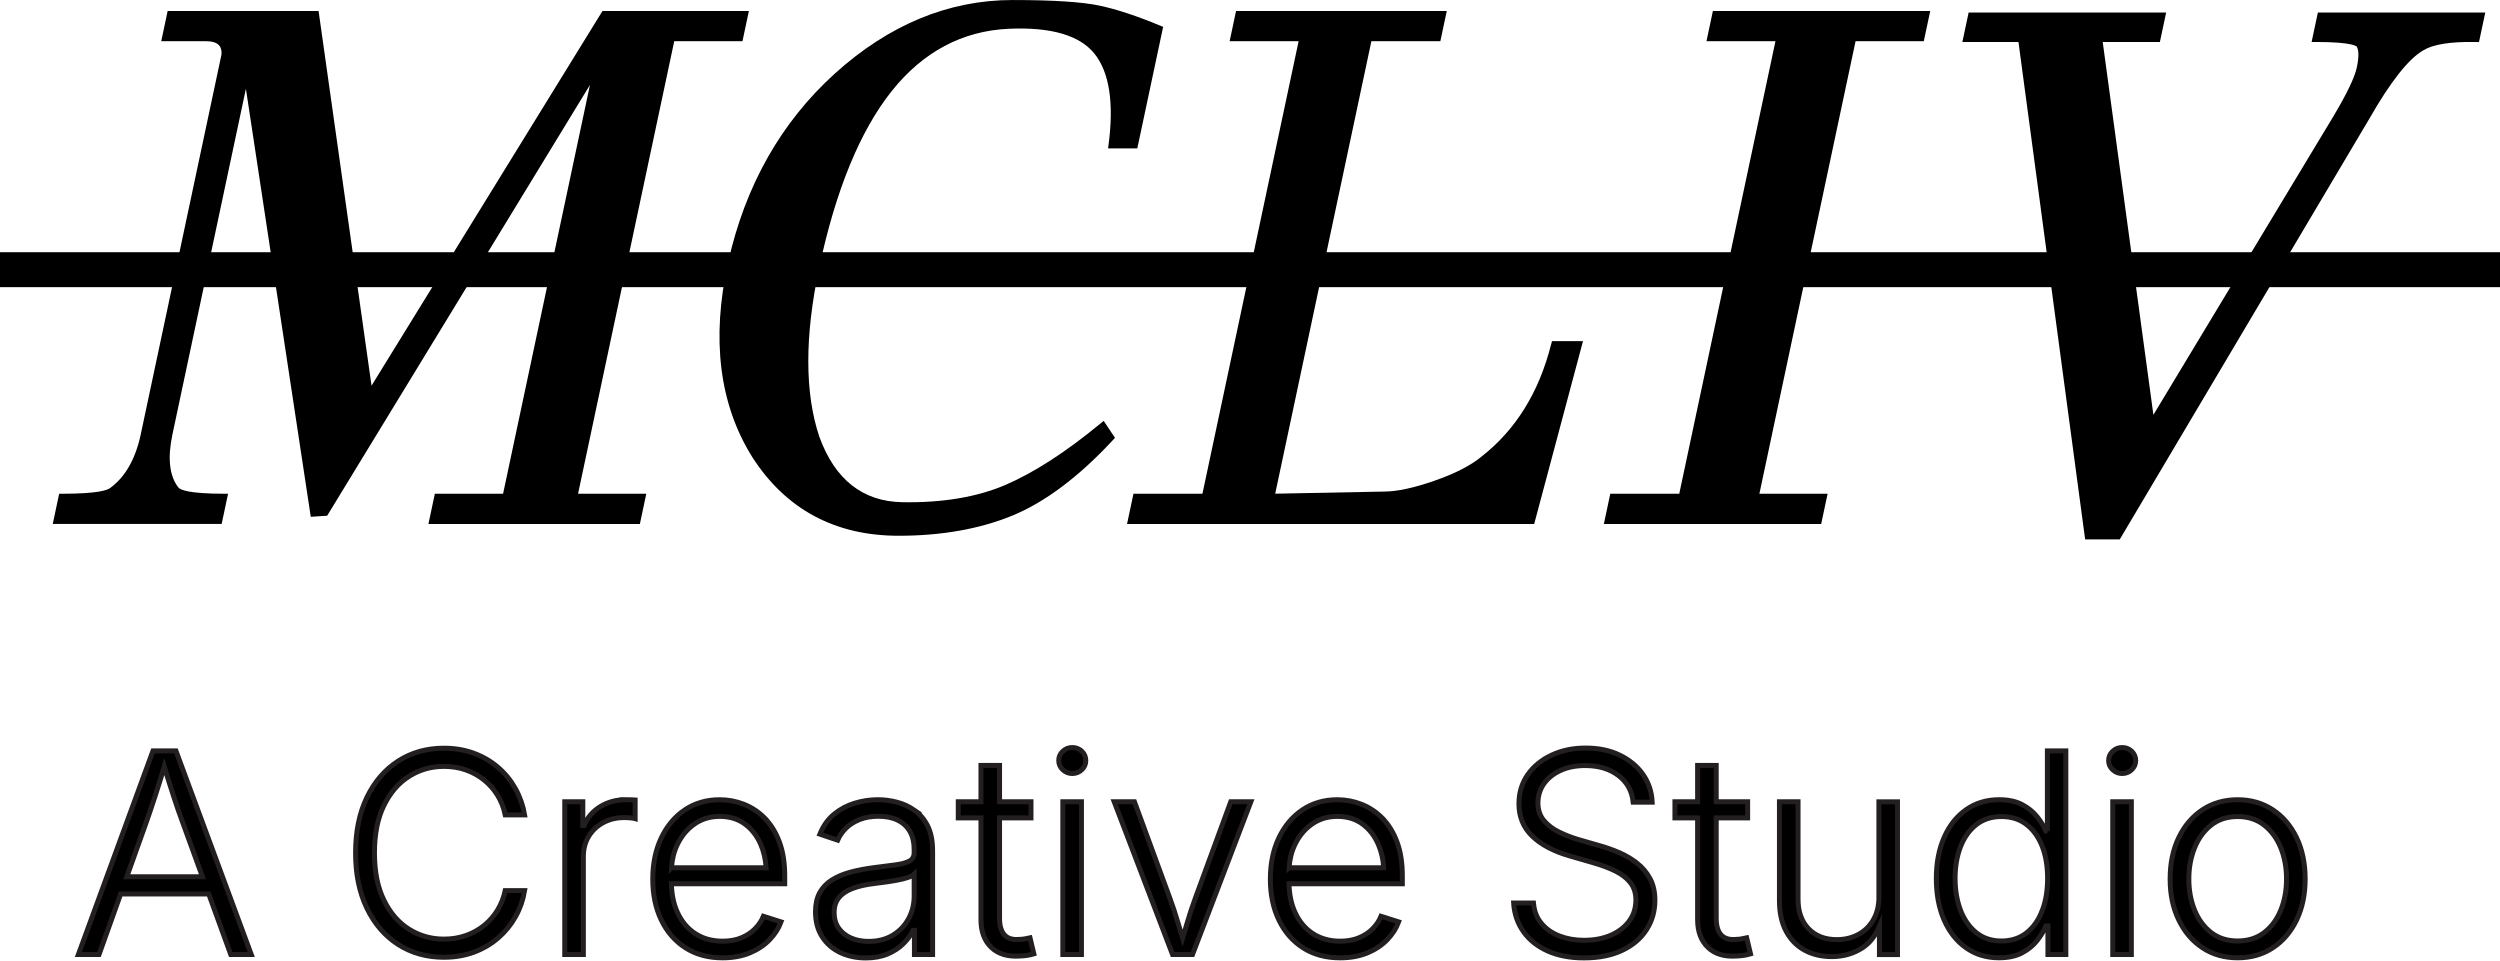
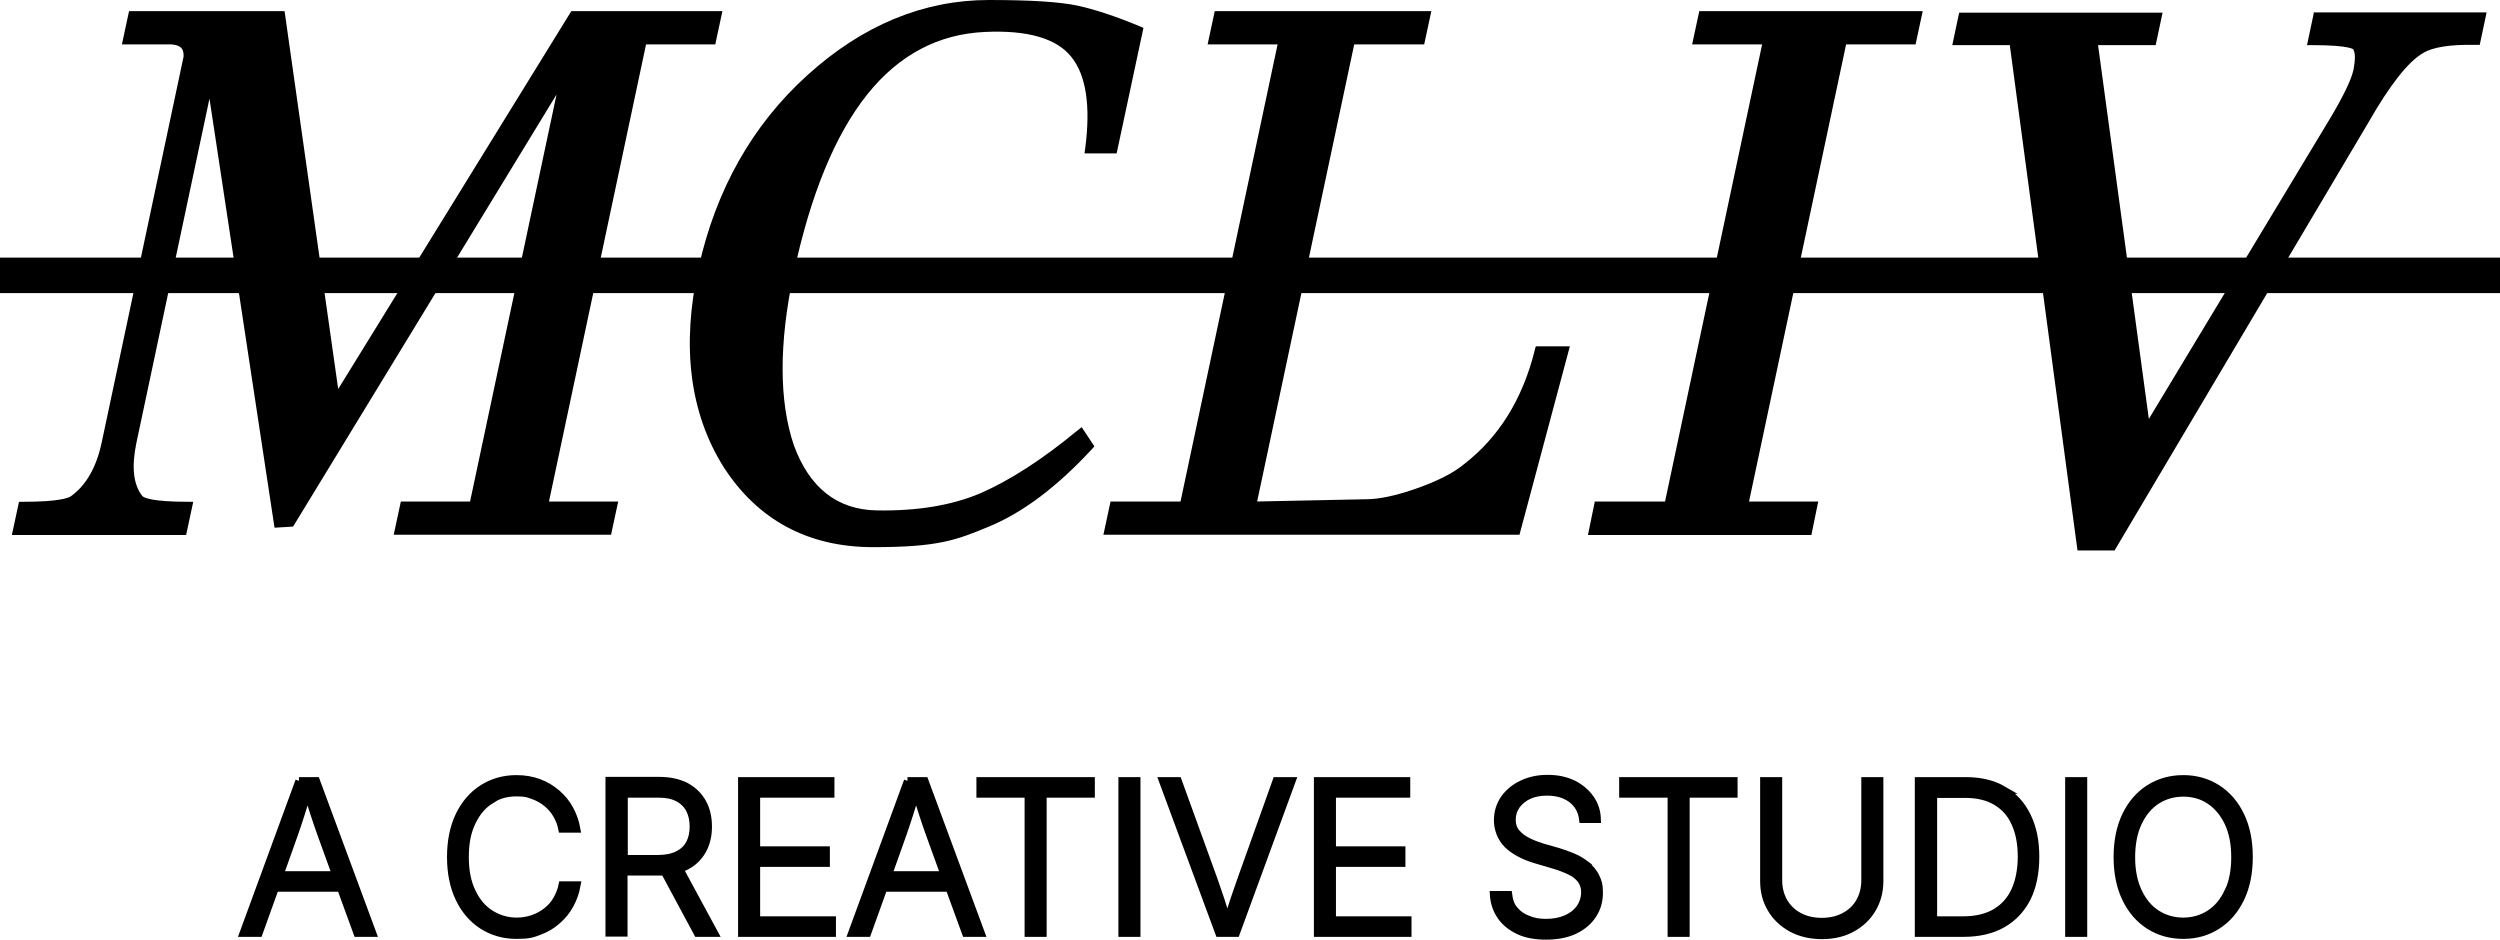
- <svg xmlns="http://www.w3.org/2000/svg" id="Layer_2" data-name="Layer 2" viewBox="0 0 1001.8 384.86">
+ <svg xmlns="http://www.w3.org/2000/svg" id="Layer_2" version="1.1" viewBox="0 0 986 370.5">
  <defs>
    <style>
-       .cls-1 {
-         stroke: #231f20;
-         stroke-width: 2px;
-       }
- 
-       .cls-1, .cls-2 {
+       .st0, .st1, .st2 {
+         stroke: #000;
        stroke-miterlimit: 10;
      }

-       .cls-2 {
-         fill: none;
-         stroke: #000;
+       .st1 {
+         stroke-width: 3px;
+       }
+ 
+       .st2 {
        stroke-width: 14px;
      }
    </style>
  </defs>
-   <g id="Layer_1-2" data-name="Layer 1">
-     <line class="cls-2" y1="108.07" x2="1001.8" y2="108.07" />
+   <g>
+     <path class="st1" d="M118,308l-22,60h6.1l6.4-17.8h25.9l6.5,17.8h6l-22.2-60h-6.8ZM132.6,345.1h-22.3l5.8-16.3c.7-2.1,1.6-4.6,2.5-7.5.8-2.5,1.7-5.4,2.7-8.6,1,3.2,1.9,6.1,2.7,8.5,1,2.9,1.8,5.5,2.6,7.6l5.9,16.3Z" />
+     <path class="st1" d="M193.4,315.5c3.1-2,6.5-2.9,10.3-2.9s4.5.4,6.5,1.1c2,.7,3.8,1.7,5.4,3,1.6,1.3,2.9,2.8,3.9,4.5s1.8,3.6,2.2,5.7h5.7c-.5-2.8-1.4-5.3-2.7-7.7-1.3-2.4-3-4.5-5.1-6.3-2.1-1.8-4.4-3.2-7.1-4.2-2.7-1-5.6-1.5-8.8-1.5-5,0-9.5,1.3-13.4,3.8-3.9,2.5-7,6.1-9.2,10.7-2.2,4.6-3.3,10.1-3.3,16.3s1.1,11.7,3.3,16.3c2.2,4.6,5.3,8.2,9.2,10.7,3.9,2.5,8.4,3.8,13.4,3.8s6.2-.5,8.9-1.5c2.7-1,5.1-2.4,7.1-4.2,2.1-1.8,3.8-3.9,5.1-6.3,1.3-2.4,2.2-4.9,2.7-7.7h-5.7c-.4,2-1.2,3.9-2.2,5.7s-2.4,3.3-3.9,4.5c-1.6,1.3-3.4,2.3-5.4,3-2,.7-4.2,1.1-6.5,1.1-3.7,0-7.1-1-10.2-2.9-3.1-1.9-5.6-4.8-7.4-8.6-1.9-3.8-2.8-8.4-2.8-13.9s.9-10.1,2.8-13.9c1.8-3.8,4.3-6.7,7.4-8.6Z" />
+     <path class="st1" d="M270.6,341.6c2.9-1.5,5-3.6,6.5-6.3,1.5-2.7,2.2-5.8,2.2-9.3s-.7-6.7-2.2-9.4c-1.5-2.7-3.6-4.8-6.5-6.4-2.9-1.5-6.4-2.3-10.7-2.3h-19.6v60h5.7v-24.1h13.9c.8,0,1.5,0,2.2,0l13,24.2h6.6l-13.7-25.3c.9-.3,1.8-.7,2.6-1.1ZM259.7,338.7h-13.6v-25.6h13.6c3.1,0,5.7.5,7.7,1.6,2.1,1.1,3.6,2.6,4.6,4.5s1.5,4.2,1.5,6.8-.5,4.8-1.5,6.7-2.6,3.4-4.6,4.4c-2,1-4.6,1.6-7.7,1.6Z" />
+     <polygon class="st1" points="298.3 340.4 325.8 340.4 325.8 335.3 298.3 335.3 298.3 313.1 327.6 313.1 327.6 308 292.6 308 292.6 368 328.2 368 328.2 362.9 298.3 362.9 298.3 340.4" />
+     <path class="st1" d="M358,308l-22,60h6.1l6.4-17.8h25.9l6.5,17.8h6l-22.2-60h-6.8ZM372.6,345.1h-22.3l5.8-16.3c.7-2.1,1.6-4.6,2.5-7.5.8-2.5,1.7-5.4,2.7-8.6,1,3.2,1.9,6.1,2.7,8.5,1,2.9,1.8,5.5,2.6,7.6l5.9,16.3Z" />
+     <polygon class="st1" points="386.6 313.1 405.6 313.1 405.6 368 411.3 368 411.3 313.1 430.3 313.1 430.3 308 386.6 308 386.6 313.1" />
+     <rect class="st1" x="442.6" y="308" width="5.7" height="60" />
+     <path class="st1" d="M489.4,347.2c-.7,2.1-1.6,4.6-2.6,7.5-.8,2.4-1.7,5.3-2.7,8.6-1-3.2-1.9-6-2.7-8.5-1-3-1.9-5.5-2.6-7.6l-14.2-39.2h-6l22.2,60h6.7l22-60h-6.1l-14,39.2Z" />
+     <polygon class="st1" points="525.4 340.4 552.8 340.4 552.8 335.3 525.4 335.3 525.4 313.1 554.7 313.1 554.7 308 519.7 308 519.7 368 555.2 368 555.2 362.9 525.4 362.9 525.4 340.4" />
+     <path class="st1" d="M625.6,341.1c-1.6-1.2-3.3-2.3-5.3-3.1-1.9-.8-3.9-1.5-5.8-2.1l-6.3-1.8c-1.9-.6-3.8-1.3-5.6-2.2-1.8-.9-3.3-2-4.5-3.4s-1.8-3.1-1.8-5.2.6-4,1.8-5.7c1.2-1.6,2.8-3,4.9-3.9,2.1-1,4.5-1.4,7.2-1.4,3.9,0,7.2,1,9.7,2.9s4,4.6,4.4,7.9h5.6c-.1-3.1-1-5.8-2.7-8.2-1.7-2.4-4-4.3-6.8-5.7-2.9-1.4-6.2-2.1-10-2.1s-7,.7-10,2.1c-3,1.4-5.3,3.3-7.1,5.8-1.7,2.5-2.6,5.3-2.6,8.6s1.3,6.9,3.9,9.5c2.6,2.5,6.3,4.5,11,5.9l7.1,2.1c2.5.7,4.7,1.6,6.6,2.5,1.9.9,3.3,2.1,4.3,3.4,1,1.4,1.5,3,1.5,5s-.7,4.4-2,6.2c-1.3,1.8-3.1,3.2-5.4,4.2-2.3,1-4.9,1.5-7.9,1.5s-5-.4-7.2-1.3c-2.2-.8-4-2.1-5.3-3.7-1.4-1.6-2.1-3.6-2.4-6h-5.8c.2,3.2,1.2,6,2.9,8.5,1.7,2.4,4.1,4.3,7.1,5.7,3,1.4,6.6,2,10.7,2s8.1-.7,11.2-2.2c3.1-1.5,5.5-3.5,7.2-6.1,1.7-2.6,2.5-5.5,2.5-8.7s-.5-4.6-1.4-6.4-2.2-3.3-3.8-4.5Z" />
+     <polygon class="st1" points="640.1 313.1 659.2 313.1 659.2 368 664.9 368 664.9 313.1 683.8 313.1 683.8 308 640.1 308 640.1 313.1" />
+     <path class="st1" d="M735.6,347.2c0,3.1-.7,5.9-2.1,8.4-1.4,2.5-3.4,4.4-6,5.8-2.6,1.4-5.6,2.1-9,2.1s-6.4-.7-9-2.1c-2.6-1.4-4.6-3.4-6-5.8-1.4-2.5-2.1-5.3-2.1-8.4v-39.2h-5.7v39.6c0,4.1,1,7.7,2.9,10.9s4.6,5.7,8,7.6c3.4,1.8,7.4,2.8,11.9,2.8s8.5-.9,11.9-2.8c3.4-1.8,6.1-4.4,8-7.6s2.9-6.9,2.9-10.9v-39.6h-5.7v39.2Z" />
+     <path class="st1" d="M790.2,311.6c-4.1-2.4-9-3.6-14.7-3.6h-18.8v60h17.7c6,0,11.2-1.2,15.4-3.6,4.2-2.4,7.4-5.8,9.7-10.3,2.2-4.5,3.3-9.9,3.3-16.2s-1.1-11.5-3.3-16c-2.2-4.5-5.3-7.9-9.4-10.3ZM794.7,351.3c-1.7,3.7-4.3,6.6-7.7,8.6s-7.7,3-12.8,3h-11.7v-49.7h12.7c4.8,0,8.9,1,12.2,3,3.3,2,5.8,4.8,7.4,8.5,1.7,3.7,2.5,8.1,2.5,13.2s-.9,9.7-2.6,13.4Z" />
+     <rect class="st1" x="816" y="308" width="5.7" height="60" />
+     <path class="st1" d="M883.7,321.7c-2.2-4.6-5.3-8.2-9.2-10.7-3.9-2.5-8.4-3.8-13.4-3.8s-9.6,1.3-13.5,3.8c-3.9,2.5-7,6.1-9.2,10.7-2.2,4.6-3.3,10.1-3.3,16.3s1.1,11.7,3.3,16.3c2.2,4.6,5.3,8.2,9.2,10.7,3.9,2.5,8.4,3.8,13.5,3.8s9.5-1.3,13.4-3.8c3.9-2.5,7-6.1,9.2-10.7,2.2-4.6,3.3-10,3.3-16.3s-1.1-11.7-3.3-16.3ZM878.8,351.7c-1.8,3.8-4.2,6.7-7.3,8.7-3.1,2-6.6,3-10.4,3s-7.4-1-10.5-3c-3.1-2-5.5-4.9-7.3-8.7-1.8-3.8-2.7-8.3-2.7-13.6s.9-9.9,2.7-13.7c1.8-3.8,4.2-6.7,7.3-8.7,3.1-2,6.6-3,10.5-3s7.4,1,10.4,3,5.5,4.9,7.3,8.7c1.8,3.8,2.7,8.4,2.7,13.7s-.9,9.9-2.7,13.7Z" />
+   </g>
+   <g>
+     <line class="st2" y1="108.6" x2="986" y2="108.6" />
    <g>
-       <path d="M148.88,154.56L127.66,4.41h-60.48l-2.57,12.11h17.96c5.86,0,6.35,3.03,6.18,5.36l-32.35,152.19c-2.1,9.88-6.23,17.11-12.31,21.52-1.12.84-5.06,2.26-18.88,2.26h-1.5l-2.57,12.11h67.68l2.57-12.11h-1.5c-14.3,0-17.67-1.57-18.4-2.5-3.61-4.58-4.41-11.74-2.39-21.28l29.44-138.5,25.99,171.52,6.57-.43L236.41,34.03l-34.82,163.83h-27.34l-2.57,12.11h84.73l2.57-12.11h-27.34l38.54-181.34h27.34l2.57-12.11h-58.67l-92.55,150.15Z" />
-       <path d="M440.89,169.78c-13.81,11.39-26.6,19.65-38.02,24.55-11.36,4.87-25.3,7.21-41.37,6.91-15.77-.28-26.92-9.08-33.14-26.12-5.91-17.52-5.94-40.32-.11-67.78,6.62-31.14,16.42-54.99,29.12-70.9,12.52-15.68,28.28-24.06,46.85-24.91,16.89-.76,28.46,2.61,34.38,10.01,5.95,7.45,7.84,19.74,5.61,36.54l-.18,1.38h11.71l10.35-48.69-.88-.37c-9.39-3.93-17.69-6.68-24.67-8.16-7-1.48-18.71-2.23-34.81-2.23-25.61,0-49.56,9.91-71.18,29.46-21.56,19.5-35.95,44.95-42.78,75.66-6.82,30.71-3.54,57,9.77,78.17,13.43,20.83,33.13,31.39,58.56,31.39,17.19,0,32.51-2.72,45.55-8.07,13.09-5.38,26.63-15.53,40.24-30.19l.9-.97-4.51-6.81-1.37,1.13Z" />
-       <path d="M621.52,138.15c-4.83,19.1-14.2,34.18-27.87,44.83l-.04.04c-4.31,3.55-10.66,6.8-18.86,9.65-8.24,2.86-15,4.31-20.12,4.31l-43.63.85,38.54-181.31h27.64l2.57-12.11h-84.44l-2.57,12.11h27.64l-38.54,181.34h-27.64l-2.57,12.11h163.15l19.56-73.27h-12.43l-.36,1.44Z" />
-       <polygon points="683.82 16.52 711.46 16.52 672.91 197.86 645.27 197.86 642.7 209.98 729.78 209.98 732.36 197.86 705.02 197.86 743.56 16.52 770.9 16.52 773.48 4.41 686.39 4.41 683.82 16.52" />
-       <path d="M928.82,5l-2.51,11.82h1.5c15.37,0,16.62,1.82,16.7,2l.09.27c.47,1.03.82,3.26-.19,7.99-.83,3.92-3.97,10.46-9.32,19.45l-72.18,119.7-20.31-149.4h22.91l2.51-11.82h-79.15l-2.51,11.82h22.48l26.72,199.33h13.86l100.01-168.57c8.51-14.9,15.81-24.14,21.74-27.49,3.94-2.35,10.9-3.45,20.69-3.27l1.52.03,2.52-11.85h-67.09Z" />
-     </g>
-     <g>
-       <path class="cls-1" d="M61.3,300.91l-29.89,81.58h8.27l8.67-24.26h35.3l8.82,24.26h8.21l-30.17-81.58h-9.2ZM81.13,351.34h-30.33l7.92-22.17c.99-2.81,2.14-6.22,3.45-10.24,1.1-3.35,2.32-7.26,3.67-11.73,1.34,4.43,2.56,8.3,3.64,11.59,1.29,3.96,2.49,7.42,3.59,10.38l8.06,22.17Z" />
-       <path class="cls-1" d="M163.88,311.1c4.22-2.66,8.88-4,13.99-4,3.21,0,6.18.48,8.9,1.45,2.72.97,5.16,2.33,7.31,4.08s3.94,3.8,5.37,6.16c1.42,2.35,2.43,4.94,3.01,7.75h7.77c-.66-3.76-1.89-7.26-3.7-10.51-1.81-3.25-4.12-6.09-6.93-8.51s-6.05-4.32-9.72-5.67c-3.67-1.35-7.67-2.03-12.02-2.03-6.86,0-12.96,1.72-18.29,5.15-5.33,3.43-9.51,8.29-12.54,14.56-3.03,6.28-4.54,13.69-4.54,22.23s1.51,15.9,4.54,22.17c3.03,6.28,7.21,11.12,12.54,14.54,5.33,3.41,11.42,5.12,18.29,5.12,4.38,0,8.4-.68,12.07-2.05,3.67-1.37,6.91-3.28,9.72-5.72,2.81-2.45,5.12-5.28,6.93-8.51,1.81-3.23,3.02-6.71,3.64-10.43h-7.77c-.58,2.77-1.59,5.35-3.01,7.72-1.42,2.37-3.21,4.43-5.37,6.19s-4.59,3.11-7.31,4.08c-2.72.97-5.69,1.45-8.9,1.45-5.07,0-9.72-1.31-13.93-3.94-4.22-2.63-7.58-6.52-10.1-11.66s-3.78-11.46-3.78-18.94,1.25-13.8,3.75-18.94c2.5-5.15,5.86-9.05,10.07-11.72Z" />
-       <path class="cls-1" d="M250.74,320.46c-3.83,0-7.25.94-10.27,2.82s-5.14,4.39-6.38,7.53h-.55v-9.53h-7.23v61.21h7.45v-39.26c0-3.03.7-5.71,2.11-8.05,1.4-2.34,3.35-4.18,5.83-5.53,2.48-1.35,5.29-2.03,8.43-2.03.99,0,1.9.05,2.74.14s1.39.17,1.64.25v-7.45c-.51-.04-1.11-.06-1.81-.08-.69-.02-1.35-.03-1.97-.03Z" />
-       <path class="cls-1" d="M306.48,327.88c-2.48-2.5-5.27-4.36-8.38-5.58s-6.33-1.83-9.69-1.83c-5.33,0-10.01,1.37-14.04,4.11-4.03,2.74-7.17,6.5-9.42,11.28-2.24,4.78-3.37,10.26-3.37,16.43s1.14,11.63,3.42,16.37c2.28,4.75,5.51,8.46,9.69,11.14,4.18,2.68,9.13,4.02,14.86,4.02,4.13,0,7.77-.67,10.95-2,3.18-1.33,5.81-3.09,7.91-5.28,2.1-2.19,3.62-4.56,4.57-7.12l-7.06-2.24c-.73,1.79-1.83,3.44-3.31,4.96-1.48,1.51-3.3,2.73-5.48,3.64-2.17.91-4.68,1.37-7.53,1.37-4.2,0-7.84-.99-10.92-2.98-3.09-1.99-5.47-4.78-7.15-8.38-1.57-3.36-2.39-7.24-2.5-11.64h45.42v-3.23c0-5.18-.71-9.69-2.14-13.52s-3.38-7-5.86-9.5ZM269.08,347.73c.19-3.38.99-6.52,2.39-9.42,1.62-3.36,3.89-6.06,6.79-8.1,2.9-2.04,6.29-3.07,10.16-3.07s7.25,1,10.02,3.01c2.77,2.01,4.91,4.75,6.41,8.21,1.22,2.82,1.93,5.94,2.16,9.36h-37.92Z" />
-       <path class="cls-1" d="M366.38,324.65c-2.19-1.51-4.56-2.59-7.12-3.23s-5.04-.96-7.45-.96c-3.14,0-6.24.46-9.31,1.4-3.07.93-5.82,2.4-8.27,4.41-2.45,2.01-4.34,4.67-5.69,7.99l7.12,2.41c.73-1.71,1.82-3.29,3.26-4.74,1.44-1.44,3.26-2.61,5.45-3.5s4.73-1.34,7.61-1.34c3.07,0,5.67.53,7.8,1.59,2.14,1.06,3.76,2.57,4.87,4.54,1.11,1.97,1.67,4.33,1.67,7.06v1.42c0,1.53-.63,2.65-1.89,3.34-1.26.69-3.08,1.2-5.45,1.51-2.37.31-5.26.68-8.65,1.12-3.47.44-6.63,1.04-9.5,1.81-2.87.77-5.36,1.82-7.47,3.15s-3.74,3.03-4.87,5.09c-1.13,2.06-1.7,4.61-1.7,7.64,0,3.94.9,7.3,2.71,10.07,1.81,2.77,4.23,4.87,7.28,6.3,3.05,1.42,6.43,2.14,10.16,2.14,3.32,0,6.23-.53,8.73-1.59,2.5-1.06,4.61-2.44,6.32-4.13,1.72-1.7,3.01-3.48,3.89-5.34h.55v9.69h7.28v-41.56c0-4.05-.68-7.4-2.03-10.05-1.35-2.65-3.12-4.73-5.31-6.24ZM366.33,359.01c0,3.32-.75,6.37-2.24,9.14-1.5,2.77-3.61,4.98-6.35,6.63s-5.97,2.46-9.69,2.46c-2.63,0-4.98-.46-7.06-1.37-2.08-.91-3.72-2.23-4.93-3.94-1.2-1.71-1.81-3.8-1.81-6.24s.63-4.4,1.89-5.97c1.26-1.57,3.1-2.81,5.53-3.72,2.43-.91,5.34-1.57,8.73-1.97,1.2-.15,2.61-.33,4.22-.55s3.2-.47,4.79-.77c1.59-.29,3-.64,4.24-1.04,1.24-.4,2.14-.86,2.68-1.37v8.71Z" />
-       <path class="cls-1" d="M410.65,376.23c-.75.13-1.38.19-1.89.19-2.77.29-4.84-.27-6.19-1.7s-2.03-3.65-2.03-6.68v-40.3h12.59v-6.46h-12.59v-14.56h-7.45v14.56h-9.09v6.46h9.09v40.79c0,4.75,1.38,8.44,4.13,11.09,2.76,2.65,6.58,3.81,11.47,3.48.99-.04,1.96-.13,2.93-.27.97-.15,1.85-.35,2.66-.6l-1.53-6.41c-.66.15-1.36.28-2.11.41Z" />
-       <rect class="cls-1" x="425.9" y="321.28" width="7.45" height="61.21" />
-       <path class="cls-1" d="M429.68,299.55c-1.46,0-2.73.5-3.8,1.51-1.08,1-1.62,2.24-1.62,3.7s.54,2.65,1.62,3.67c1.08,1.02,2.35,1.53,3.8,1.53s2.77-.51,3.83-1.53c1.06-1.02,1.59-2.24,1.59-3.67s-.53-2.69-1.59-3.7-2.34-1.51-3.83-1.51Z" />
-       <path class="cls-1" d="M479.06,359.77c-1.28,3.43-2.41,6.86-3.39,10.29-.58,2.01-1.17,3.97-1.77,5.91-.61-1.94-1.21-3.91-1.79-5.91-.99-3.43-2.12-6.86-3.39-10.29l-14.13-38.49h-8.1l23.38,61.21h7.99l23.38-61.21h-8.05l-14.13,38.49Z" />
-       <path class="cls-1" d="M553.96,327.88c-2.48-2.5-5.27-4.36-8.38-5.58-3.1-1.22-6.33-1.83-9.69-1.83-5.33,0-10.01,1.37-14.04,4.11-4.03,2.74-7.17,6.5-9.42,11.28-2.25,4.78-3.37,10.26-3.37,16.43s1.14,11.63,3.42,16.37c2.28,4.75,5.51,8.46,9.69,11.14,4.18,2.68,9.13,4.02,14.86,4.02,4.12,0,7.77-.67,10.95-2,3.18-1.33,5.81-3.09,7.91-5.28,2.1-2.19,3.62-4.56,4.57-7.12l-7.06-2.24c-.73,1.79-1.83,3.44-3.31,4.96-1.48,1.51-3.3,2.73-5.48,3.64-2.17.91-4.68,1.37-7.53,1.37-4.2,0-7.84-.99-10.92-2.98-3.08-1.99-5.47-4.78-7.14-8.38-1.57-3.36-2.39-7.24-2.5-11.64h45.42v-3.23c0-5.18-.71-9.69-2.14-13.52-1.42-3.83-3.38-7-5.86-9.5ZM516.56,347.73c.19-3.38.99-6.52,2.39-9.42,1.62-3.36,3.89-6.06,6.79-8.1,2.9-2.04,6.29-3.07,10.16-3.07s7.24,1,10.02,3.01c2.77,2.01,4.91,4.75,6.41,8.21,1.22,2.82,1.93,5.94,2.16,9.36h-37.92Z" />
-       <path class="cls-1" d="M655.97,345.89c-2.15-1.7-4.54-3.11-7.17-4.24-2.63-1.13-5.26-2.06-7.88-2.79l-8.54-2.46c-2.59-.77-5.13-1.75-7.61-2.96-2.48-1.2-4.52-2.75-6.11-4.63-1.59-1.88-2.38-4.22-2.38-7.04s.8-5.5,2.41-7.75c1.61-2.24,3.83-4.01,6.68-5.31s6.13-1.94,9.86-1.94c5.33,0,9.75,1.31,13.25,3.94s5.49,6.21,5.97,10.73h7.61c-.18-4.16-1.42-7.87-3.7-11.11-2.28-3.25-5.39-5.82-9.31-7.72-3.92-1.9-8.46-2.85-13.61-2.85s-9.58.94-13.63,2.82-7.25,4.5-9.61,7.86c-2.35,3.36-3.53,7.25-3.53,11.66,0,5.15,1.75,9.44,5.26,12.87,3.5,3.43,8.5,6.1,15,7.99l9.64,2.79c3.43.99,6.41,2.12,8.95,3.39,2.54,1.28,4.51,2.84,5.91,4.68,1.4,1.84,2.11,4.12,2.11,6.82,0,3.21-.89,6.03-2.68,8.46-1.79,2.43-4.24,4.32-7.36,5.67-3.12,1.35-6.71,2.03-10.76,2.03-3.58,0-6.85-.58-9.83-1.72-2.98-1.15-5.38-2.83-7.23-5.04s-2.91-4.94-3.2-8.19h-7.94c.29,4.38,1.61,8.22,3.97,11.52,2.35,3.3,5.59,5.88,9.72,7.72,4.12,1.84,8.96,2.76,14.51,2.76,5.91,0,11-1,15.25-3.01s7.51-4.76,9.77-8.27c2.26-3.5,3.39-7.45,3.39-11.83,0-3.36-.66-6.25-1.97-8.68s-3.05-4.49-5.2-6.19Z" />
-       <path class="cls-1" d="M697.83,376.23c-.75.13-1.38.19-1.89.19-2.77.29-4.84-.27-6.19-1.7-1.35-1.42-2.03-3.65-2.03-6.68v-40.3h12.59v-6.46h-12.59v-14.56h-7.45v14.56h-9.09v6.46h9.09v40.79c0,4.75,1.38,8.44,4.13,11.09,2.76,2.65,6.58,3.81,11.47,3.48.99-.04,1.96-.13,2.93-.27.97-.15,1.85-.35,2.66-.6l-1.53-6.41c-.66.15-1.36.28-2.11.41Z" />
-       <path class="cls-1" d="M752.93,359.45c0,3.5-.74,6.54-2.22,9.12-1.48,2.57-3.5,4.55-6.05,5.91-2.56,1.37-5.44,2.05-8.65,2.05-4.71,0-8.47-1.45-11.28-4.35-2.81-2.9-4.22-6.85-4.22-11.85v-39.04h-7.45v39.59c0,4.82.88,8.9,2.66,12.24,1.77,3.34,4.23,5.88,7.39,7.61,3.16,1.73,6.8,2.6,10.92,2.6,4.56,0,8.65-1.17,12.26-3.5,2.91-1.88,5.19-4.78,6.84-8.66v11.34h7.23v-61.21h-7.45v38.16Z" />
-       <path class="cls-1" d="M820.44,333.05h-.6c-.8-1.86-1.96-3.76-3.48-5.69-1.51-1.93-3.51-3.57-5.99-4.9-2.48-1.33-5.58-2-9.31-2-4.96,0-9.34,1.31-13.11,3.94-3.78,2.63-6.73,6.32-8.84,11.06-2.12,4.75-3.18,10.28-3.18,16.59s1.05,11.91,3.15,16.67c2.1,4.76,5.04,8.47,8.81,11.11,3.78,2.65,8.15,3.97,13.11,3.97,3.72,0,6.83-.67,9.31-2,2.48-1.33,4.49-2.98,6.02-4.95s2.7-3.91,3.5-5.8h.82v11.44h7.17v-81.58h-7.39v32.14ZM818.34,364.95c-1.44,3.78-3.54,6.74-6.3,8.9-2.76,2.15-6.11,3.23-10.05,3.23s-7.3-1.11-10.07-3.34c-2.77-2.23-4.88-5.24-6.32-9.03-1.44-3.8-2.16-8.03-2.16-12.7s.71-8.88,2.14-12.62,3.52-6.71,6.3-8.9c2.77-2.19,6.15-3.29,10.13-3.29s7.29,1.06,10.05,3.18c2.76,2.12,4.85,5.04,6.3,8.76s2.16,8.01,2.16,12.87-.72,9.17-2.16,12.95Z" />
-       <path class="cls-1" d="M850.39,299.55c-1.46,0-2.73.5-3.8,1.51-1.08,1-1.62,2.24-1.62,3.7s.54,2.65,1.62,3.67c1.08,1.02,2.34,1.53,3.8,1.53s2.77-.51,3.83-1.53c1.06-1.02,1.59-2.24,1.59-3.67s-.53-2.69-1.59-3.7c-1.06-1-2.34-1.51-3.83-1.51Z" />
-       <rect class="cls-1" x="846.62" y="321.28" width="7.45" height="61.21" />
-       <path class="cls-1" d="M920.26,335.66c-2.3-4.76-5.48-8.49-9.55-11.17-4.07-2.68-8.75-4.02-14.04-4.02s-10.02,1.34-14.07,4.02c-4.05,2.68-7.23,6.41-9.53,11.17-2.3,4.76-3.45,10.28-3.45,16.56s1.15,11.63,3.45,16.4c2.3,4.76,5.48,8.49,9.53,11.17,4.05,2.68,8.74,4.02,14.07,4.02s10.03-1.34,14.1-4.02c4.07-2.68,7.24-6.41,9.53-11.17,2.28-4.76,3.42-10.23,3.42-16.4s-1.15-11.8-3.45-16.56ZM913.99,364.65c-1.51,3.76-3.73,6.77-6.65,9.03-2.92,2.26-6.48,3.39-10.68,3.39s-7.75-1.13-10.65-3.39c-2.9-2.26-5.11-5.27-6.63-9.03-1.51-3.76-2.27-7.9-2.27-12.43s.77-8.73,2.3-12.51c1.53-3.78,3.75-6.81,6.65-9.09,2.9-2.28,6.43-3.42,10.6-3.42s7.7,1.14,10.62,3.42c2.92,2.28,5.15,5.31,6.68,9.09,1.53,3.78,2.3,7.95,2.3,12.51s-.76,8.67-2.27,12.43Z" />
+       <path class="st0" d="M133.1,155L111.8,4.9h-60.5l-2.6,12.1h18c5.9,0,6.3,3,6.2,5.4l-32.3,152.2c-2.1,9.9-6.2,17.1-12.3,21.5-1.1.8-5.1,2.3-18.9,2.3h-1.5l-2.6,12.1h67.7l2.6-12.1h-1.5c-14.3,0-17.7-1.6-18.4-2.5-3.6-4.6-4.4-11.7-2.4-21.3l29.4-138.5,26,171.5,6.6-.4L220.6,34.5l-34.8,163.8h-27.3l-2.6,12.1h84.7l2.6-12.1h-27.3L254.4,17h27.3l2.6-12.1h-58.7l-92.6,150.1h0Z" />
+       <path class="st0" d="M425.1,170.3c-13.8,11.4-26.6,19.6-38,24.6-11.4,4.9-25.3,7.2-41.4,6.9-15.8-.3-26.9-9.1-33.1-26.1-5.9-17.5-5.9-40.3-.1-67.8,6.6-31.1,16.4-55,29.1-70.9,12.5-15.7,28.3-24.1,46.9-24.9,16.9-.8,28.5,2.6,34.4,10,6,7.4,7.8,19.7,5.6,36.5l-.2,1.4h11.7l10.4-48.7-.9-.4c-9.4-3.9-17.7-6.7-24.7-8.2-7-1.5-18.7-2.2-34.8-2.2-25.6,0-49.6,9.9-71.2,29.5-21.6,19.5-36,45-42.8,75.7-6.8,30.7-3.5,57,9.8,78.2,13.4,20.8,33.1,31.4,58.6,31.4s32.5-2.7,45.5-8.1c13.1-5.4,26.6-15.5,40.2-30.2l.9-1-4.5-6.8-1.4,1.1h0Z" />
+       <path class="st0" d="M605.7,138.6c-4.8,19.1-14.2,34.2-27.9,44.8h0c-4.3,3.6-10.7,6.8-18.9,9.7-8.2,2.9-15,4.3-20.1,4.3l-43.6.9,38.5-181.3h27.6l2.6-12.1h-84.4l-2.6,12.1h27.6l-38.5,181.3h-27.6l-2.6,12.1h163.1l19.6-73.3h-12.4l-.4,1.4h0Z" />
+       <polygon class="st0" points="668 17 695.6 17 657.1 198.3 629.4 198.3 626.9 210.5 714 210.5 716.5 198.3 689.2 198.3 727.7 17 755.1 17 757.7 4.9 670.6 4.9 668 17" />
+       <path class="st0" d="M913,5.5l-2.5,11.8h1.5c15.4,0,16.6,1.8,16.7,2v.3c.6,1,.9,3.3,0,8-.8,3.9-4,10.5-9.3,19.4l-72.2,119.7-20.3-149.4h22.9l2.5-11.8h-79.2l-2.5,11.8h22.5l26.7,199.3h13.9l100-168.6c8.5-14.9,15.8-24.1,21.7-27.5,3.9-2.4,10.9-3.5,20.7-3.3h1.5s2.5-11.8,2.5-11.8h-67.1,0Z" />
    </g>
  </g>
</svg>
